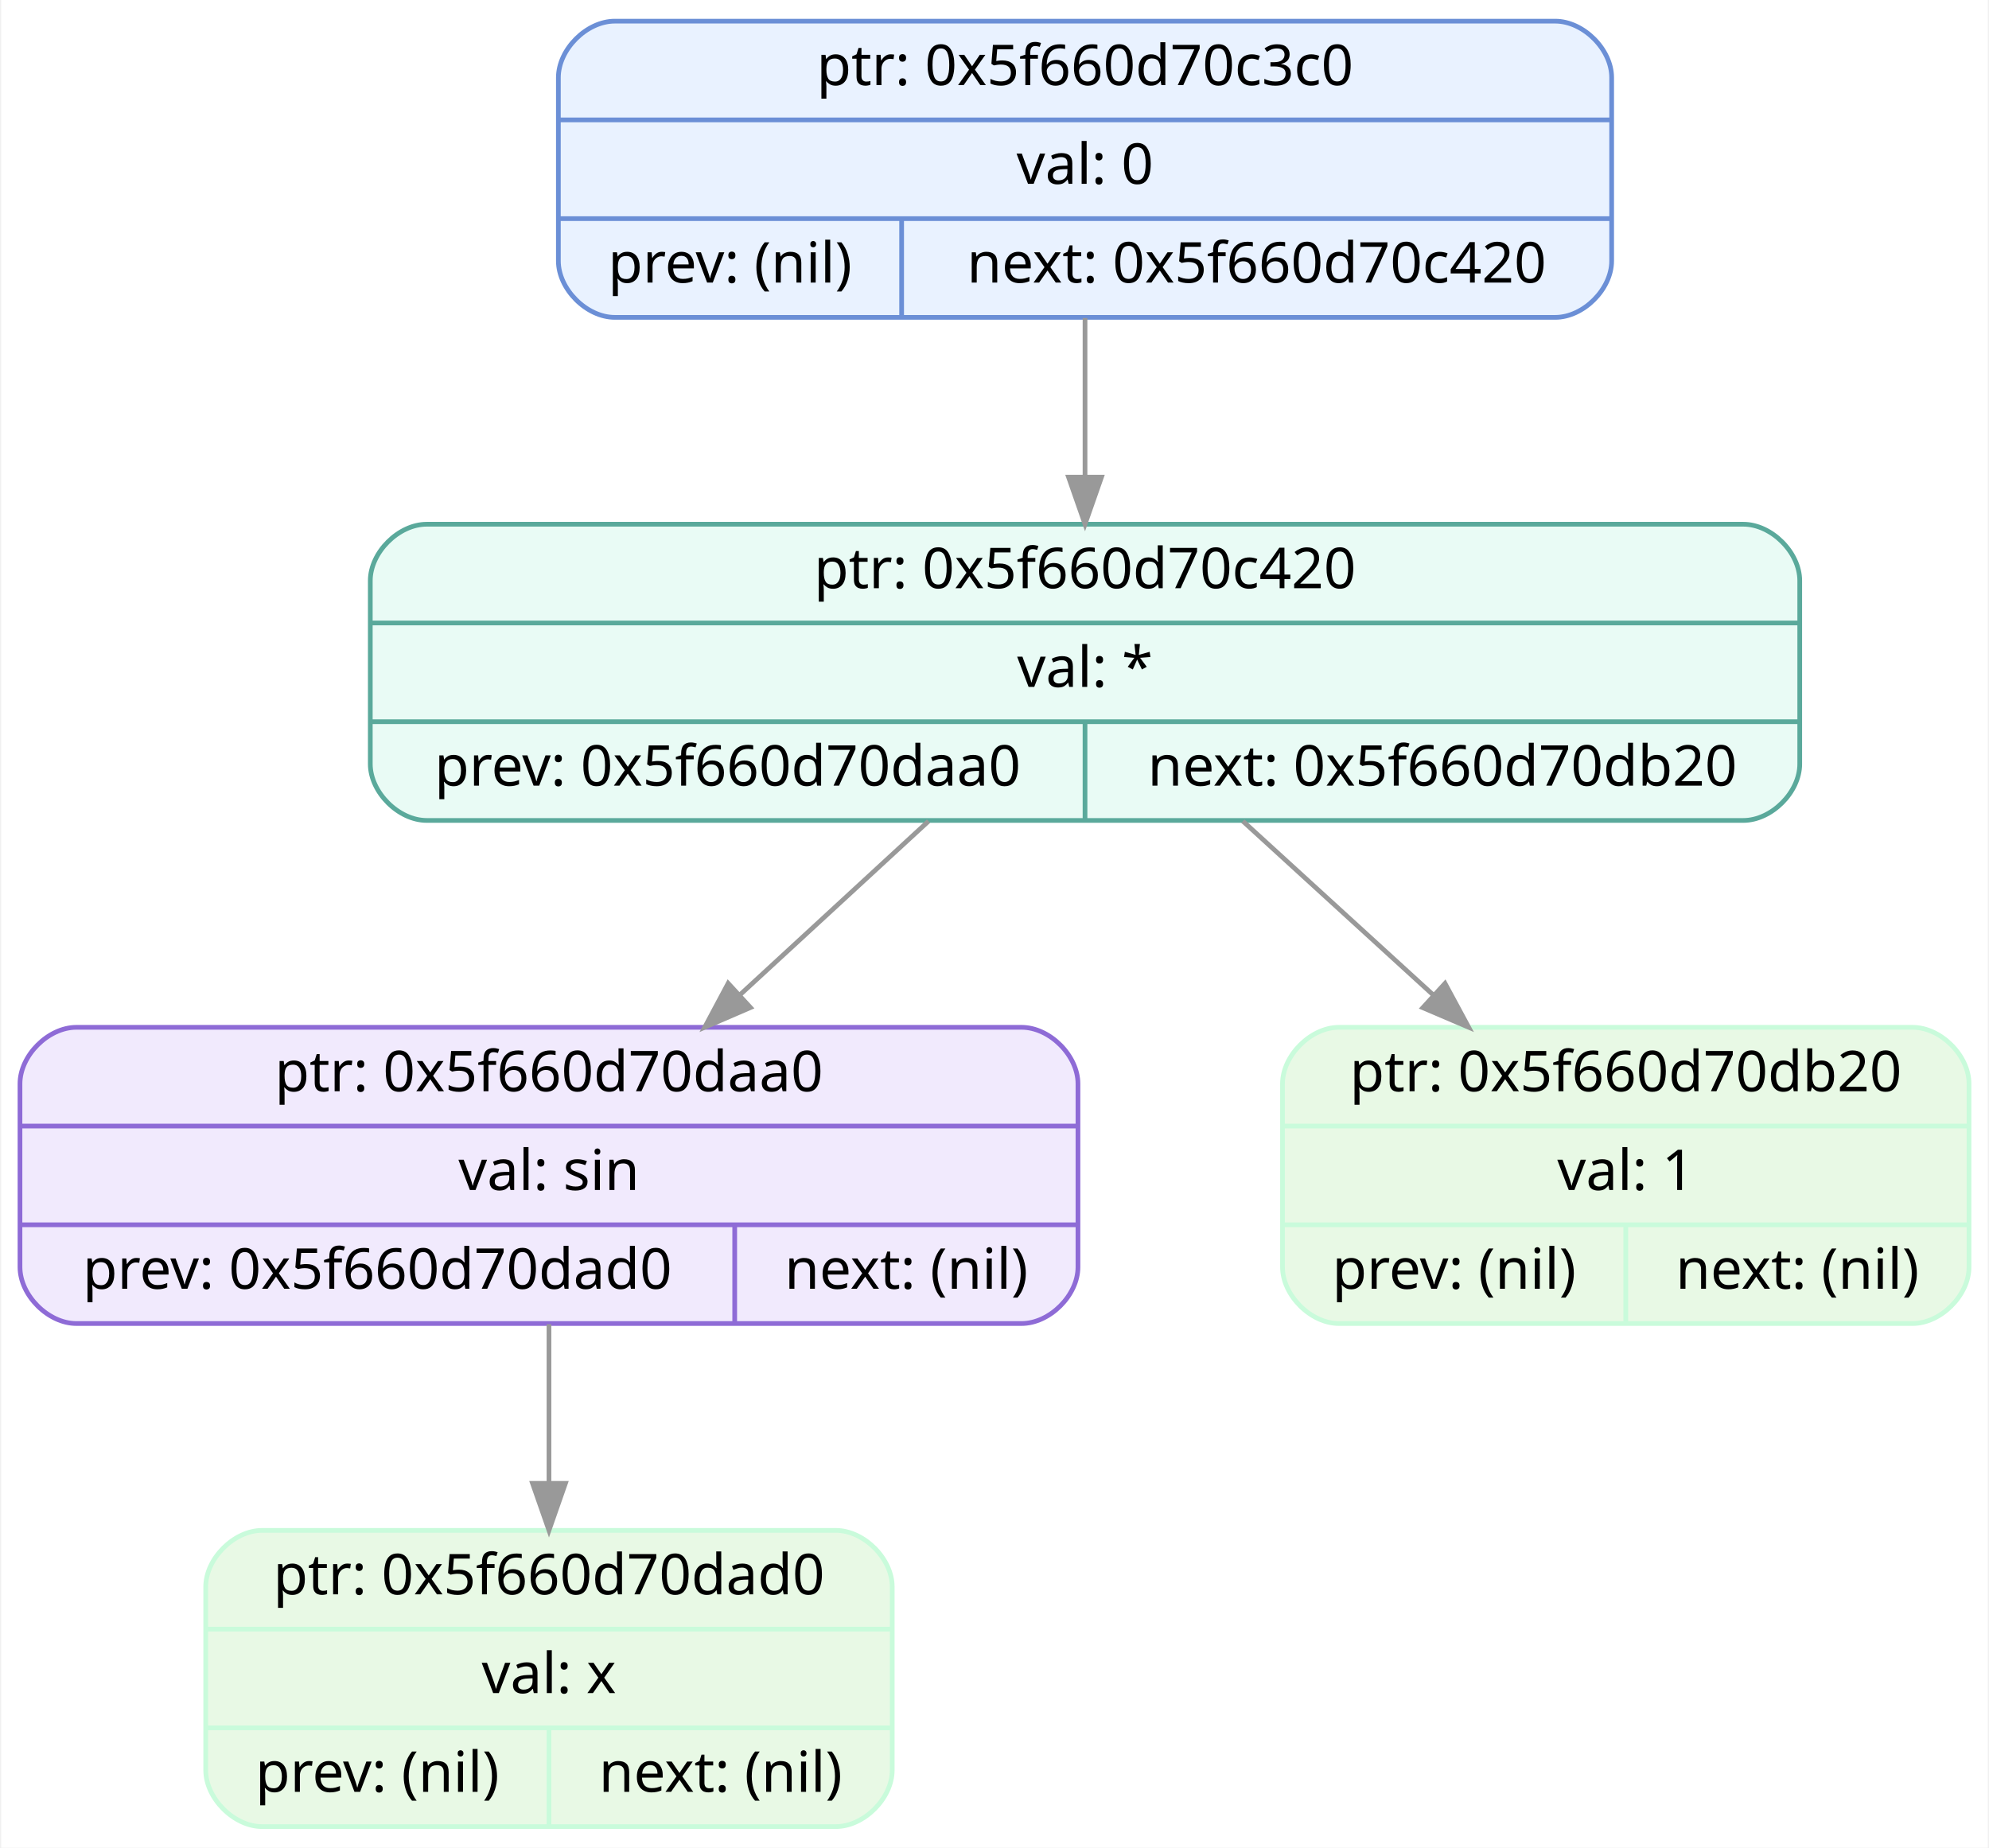
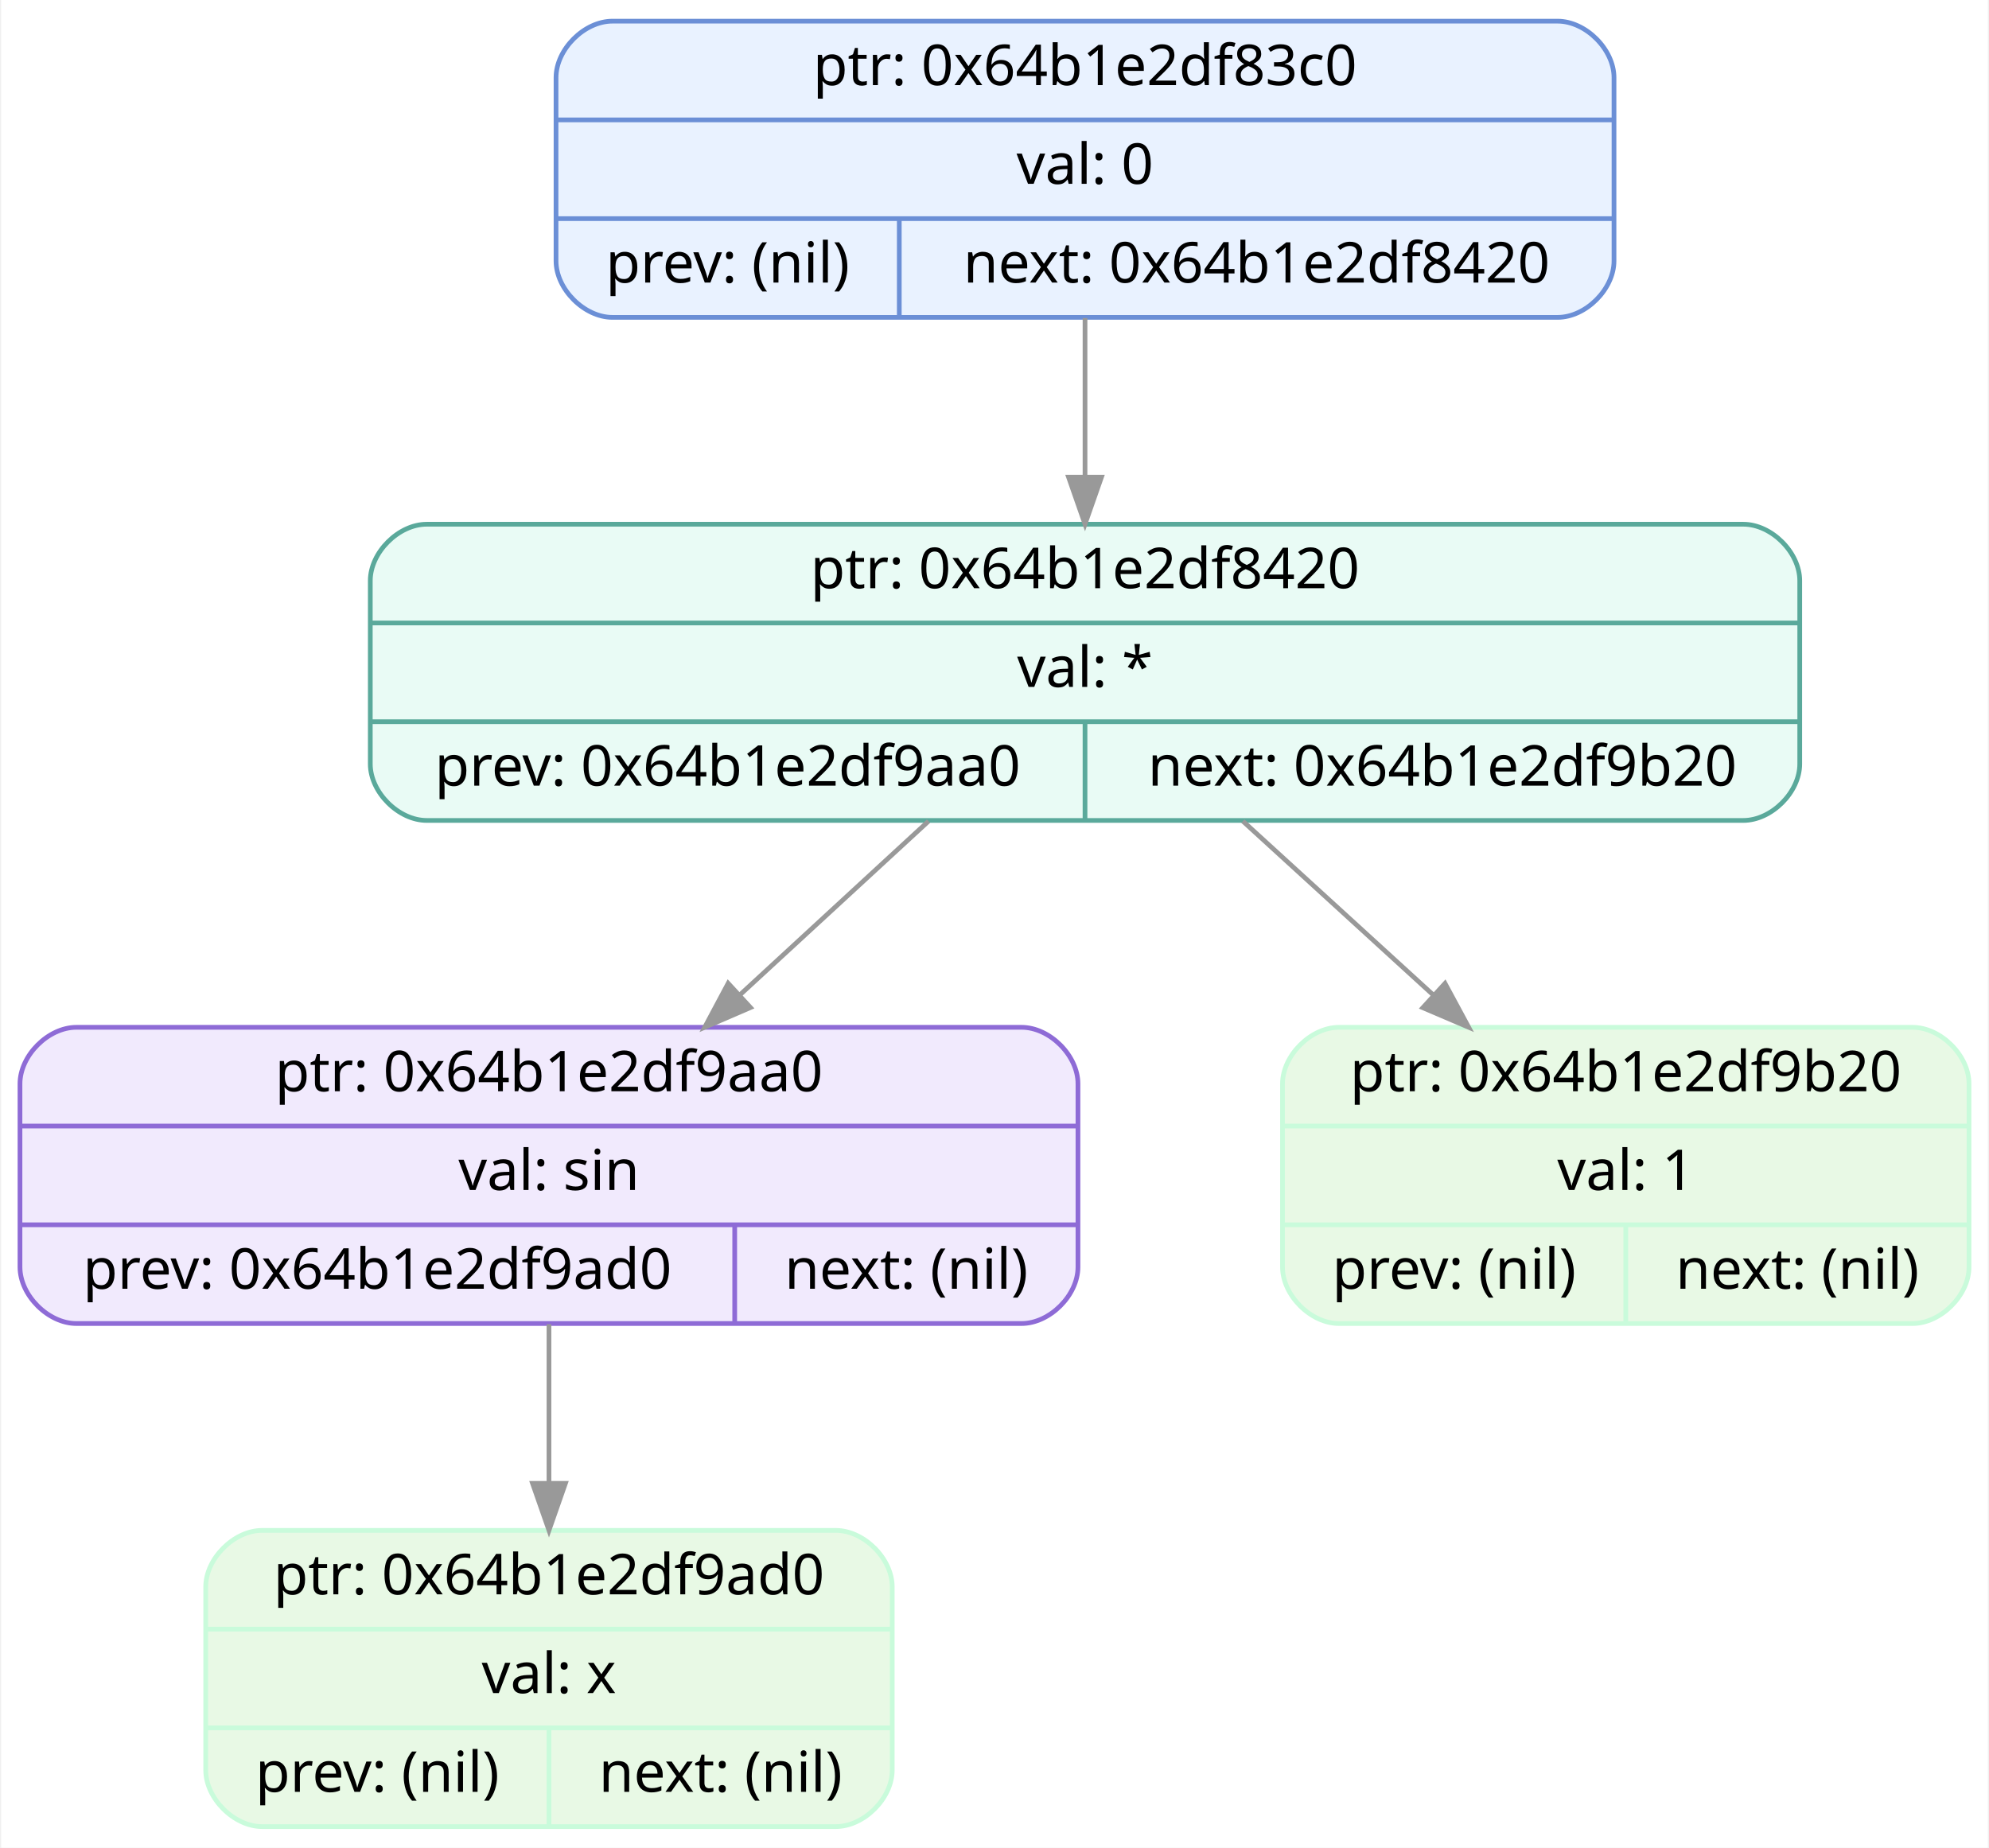
<svg xmlns="http://www.w3.org/2000/svg" width="423pt" height="393pt" viewBox="0.00 0.00 422.50 393.00">
  <g id="graph0" class="graph" transform="scale(1 1) rotate(0) translate(4 389)">
    <polygon fill="white" stroke="transparent" points="-4,4 -4,-389 418.5,-389 418.5,4 -4,4" />
    <g id="node1" class="node">
-       <path fill="#e9f2ff" stroke="#6b8fd6" d="M126.5,-321.5C126.5,-321.5 326.5,-321.5 326.5,-321.5 332.5,-321.5 338.5,-327.5 338.5,-333.5 338.5,-333.5 338.5,-372.5 338.5,-372.5 338.5,-378.5 332.5,-384.5 326.5,-384.5 326.5,-384.5 126.5,-384.5 126.5,-384.5 120.5,-384.5 114.5,-378.5 114.5,-372.5 114.5,-372.5 114.5,-333.5 114.5,-333.5 114.5,-327.5 120.5,-321.5 126.5,-321.5" />
-       <text text-anchor="middle" x="226.5" y="-370.9" font-family="Fira Mono" font-size="12.00">ptr: 0x5f660d70c3c0</text>
-       <polyline fill="none" stroke="#6b8fd6" points="114.5,-363.5 338.5,-363.5 " />
+       <path fill="#e9f2ff" stroke="#6b8fd6" d="M126,-321.5C126,-321.5 327,-321.5 327,-321.5 333,-321.5 339,-327.5 339,-333.5 339,-333.5 339,-372.5 339,-372.5 339,-378.5 333,-384.5 327,-384.5 327,-384.5 126,-384.5 126,-384.5 120,-384.5 114,-378.5 114,-372.5 114,-372.5 114,-333.5 114,-333.5 114,-327.5 120,-321.5 126,-321.5" />
+       <text text-anchor="middle" x="226.5" y="-370.9" font-family="Fira Mono" font-size="12.00">ptr: 0x64b1e2df83c0</text>
+       <polyline fill="none" stroke="#6b8fd6" points="114,-363.5 339,-363.5 " />
      <text text-anchor="middle" x="226.5" y="-349.9" font-family="Fira Mono" font-size="12.00">val: 0</text>
-       <polyline fill="none" stroke="#6b8fd6" points="114.5,-342.5 338.5,-342.5 " />
-       <text text-anchor="middle" x="151" y="-328.9" font-family="Fira Mono" font-size="12.00">prev: (nil)</text>
-       <polyline fill="none" stroke="#6b8fd6" points="187.5,-321.5 187.5,-342.5 " />
-       <text text-anchor="middle" x="263" y="-328.9" font-family="Fira Mono" font-size="12.00">next: 0x5f660d70c420</text>
+       <polyline fill="none" stroke="#6b8fd6" points="114,-342.5 339,-342.5 " />
+       <text text-anchor="middle" x="150.5" y="-328.9" font-family="Fira Mono" font-size="12.00">prev: (nil)</text>
+       <polyline fill="none" stroke="#6b8fd6" points="187,-321.5 187,-342.5 " />
+       <text text-anchor="middle" x="263" y="-328.9" font-family="Fira Mono" font-size="12.00">next: 0x64b1e2df8420</text>
    </g>
    <g id="node2" class="node">
      <path fill="#e9fbf5" stroke="#5aa99b" d="M86.5,-214.5C86.5,-214.5 366.5,-214.5 366.5,-214.5 372.5,-214.5 378.5,-220.5 378.5,-226.5 378.5,-226.5 378.5,-265.5 378.5,-265.5 378.5,-271.5 372.5,-277.5 366.5,-277.5 366.5,-277.5 86.5,-277.5 86.5,-277.5 80.5,-277.5 74.5,-271.5 74.5,-265.5 74.5,-265.5 74.5,-226.5 74.5,-226.5 74.5,-220.5 80.5,-214.5 86.5,-214.5" />
-       <text text-anchor="middle" x="226.5" y="-263.9" font-family="Fira Mono" font-size="12.00">ptr: 0x5f660d70c420</text>
+       <text text-anchor="middle" x="226.5" y="-263.9" font-family="Fira Mono" font-size="12.00">ptr: 0x64b1e2df8420</text>
      <polyline fill="none" stroke="#5aa99b" points="74.5,-256.5 378.5,-256.5 " />
      <text text-anchor="middle" x="226.5" y="-242.9" font-family="Fira Mono" font-size="12.00">val: *</text>
      <polyline fill="none" stroke="#5aa99b" points="74.5,-235.5 378.5,-235.5 " />
-       <text text-anchor="middle" x="150.5" y="-221.9" font-family="Fira Mono" font-size="12.00">prev: 0x5f660d70daa0</text>
+       <text text-anchor="middle" x="150.5" y="-221.9" font-family="Fira Mono" font-size="12.00">prev: 0x64b1e2df9aa0</text>
      <polyline fill="none" stroke="#5aa99b" points="226.5,-214.5 226.5,-235.5 " />
-       <text text-anchor="middle" x="302.5" y="-221.9" font-family="Fira Mono" font-size="12.00">next: 0x5f660d70db20</text>
+       <text text-anchor="middle" x="302.5" y="-221.9" font-family="Fira Mono" font-size="12.00">next: 0x64b1e2df9b20</text>
    </g>
    <g id="edge1" class="edge">
      <path fill="none" stroke="#999999" d="M226.5,-321.35C226.5,-310.78 226.5,-298.78 226.5,-287.54" />
      <polygon fill="#999999" stroke="#999999" points="230,-287.51 226.5,-277.51 223,-287.51 230,-287.51" />
    </g>
    <g id="node3" class="node">
      <path fill="#f1eafd" stroke="#8e6bd6" d="M12,-107.5C12,-107.5 213,-107.5 213,-107.5 219,-107.5 225,-113.5 225,-119.5 225,-119.5 225,-158.5 225,-158.5 225,-164.5 219,-170.5 213,-170.5 213,-170.5 12,-170.5 12,-170.5 6,-170.5 0,-164.5 0,-158.5 0,-158.5 0,-119.5 0,-119.5 0,-113.5 6,-107.5 12,-107.5" />
-       <text text-anchor="middle" x="112.5" y="-156.9" font-family="Fira Mono" font-size="12.00">ptr: 0x5f660d70daa0</text>
+       <text text-anchor="middle" x="112.5" y="-156.9" font-family="Fira Mono" font-size="12.00">ptr: 0x64b1e2df9aa0</text>
      <polyline fill="none" stroke="#8e6bd6" points="0,-149.5 225,-149.5 " />
      <text text-anchor="middle" x="112.5" y="-135.9" font-family="Fira Mono" font-size="12.00">val: sin</text>
      <polyline fill="none" stroke="#8e6bd6" points="0,-128.5 225,-128.5 " />
-       <text text-anchor="middle" x="76" y="-114.9" font-family="Fira Mono" font-size="12.00">prev: 0x5f660d70dad0</text>
+       <text text-anchor="middle" x="76" y="-114.9" font-family="Fira Mono" font-size="12.00">prev: 0x64b1e2df9ad0</text>
      <polyline fill="none" stroke="#8e6bd6" points="152,-107.5 152,-128.5 " />
      <text text-anchor="middle" x="188.5" y="-114.9" font-family="Fira Mono" font-size="12.00">next: (nil)</text>
    </g>
    <g id="edge2" class="edge">
      <path fill="none" stroke="#999999" d="M193.22,-214.35C180.69,-202.81 166.31,-189.56 153.18,-177.47" />
      <polygon fill="#999999" stroke="#999999" points="155.35,-174.71 145.62,-170.51 150.61,-179.86 155.35,-174.71" />
    </g>
    <g id="node5" class="node">
      <path fill="#e8f9e5" stroke="#c9fbdb" d="M280.5,-107.5C280.5,-107.5 402.5,-107.5 402.5,-107.5 408.5,-107.5 414.5,-113.5 414.5,-119.5 414.5,-119.5 414.5,-158.5 414.5,-158.5 414.5,-164.5 408.5,-170.5 402.5,-170.5 402.5,-170.5 280.5,-170.5 280.5,-170.5 274.5,-170.5 268.5,-164.5 268.5,-158.5 268.5,-158.5 268.5,-119.5 268.5,-119.5 268.5,-113.5 274.5,-107.5 280.5,-107.5" />
-       <text text-anchor="middle" x="341.5" y="-156.9" font-family="Fira Mono" font-size="12.00">ptr: 0x5f660d70db20</text>
+       <text text-anchor="middle" x="341.5" y="-156.9" font-family="Fira Mono" font-size="12.00">ptr: 0x64b1e2df9b20</text>
      <polyline fill="none" stroke="#c9fbdb" points="268.5,-149.5 414.5,-149.5 " />
      <text text-anchor="middle" x="341.5" y="-135.9" font-family="Fira Mono" font-size="12.00">val: 1</text>
      <polyline fill="none" stroke="#c9fbdb" points="268.5,-128.5 414.5,-128.5 " />
      <text text-anchor="middle" x="305" y="-114.9" font-family="Fira Mono" font-size="12.00">prev: (nil)</text>
      <polyline fill="none" stroke="#c9fbdb" points="341.5,-107.5 341.5,-128.5 " />
      <text text-anchor="middle" x="378" y="-114.9" font-family="Fira Mono" font-size="12.00">next: (nil)</text>
    </g>
    <g id="edge3" class="edge">
      <path fill="none" stroke="#999999" d="M260.07,-214.35C272.71,-202.81 287.22,-189.56 300.46,-177.47" />
      <polygon fill="#999999" stroke="#999999" points="303.06,-179.84 308.09,-170.51 298.34,-174.67 303.06,-179.84" />
    </g>
    <g id="node4" class="node">
      <path fill="#e8f9e5" stroke="#c9fbdb" d="M51.5,-0.5C51.5,-0.5 173.5,-0.5 173.5,-0.5 179.5,-0.5 185.5,-6.5 185.5,-12.5 185.5,-12.5 185.5,-51.5 185.5,-51.5 185.5,-57.5 179.5,-63.5 173.5,-63.5 173.5,-63.5 51.5,-63.5 51.5,-63.5 45.5,-63.5 39.5,-57.5 39.5,-51.5 39.5,-51.5 39.5,-12.5 39.5,-12.5 39.5,-6.5 45.5,-0.5 51.5,-0.5" />
-       <text text-anchor="middle" x="112.5" y="-49.9" font-family="Fira Mono" font-size="12.00">ptr: 0x5f660d70dad0</text>
+       <text text-anchor="middle" x="112.5" y="-49.9" font-family="Fira Mono" font-size="12.00">ptr: 0x64b1e2df9ad0</text>
      <polyline fill="none" stroke="#c9fbdb" points="39.5,-42.5 185.5,-42.5 " />
      <text text-anchor="middle" x="112.5" y="-28.9" font-family="Fira Mono" font-size="12.00">val: x</text>
      <polyline fill="none" stroke="#c9fbdb" points="39.5,-21.5 185.5,-21.5 " />
      <text text-anchor="middle" x="76" y="-7.9" font-family="Fira Mono" font-size="12.00">prev: (nil)</text>
      <polyline fill="none" stroke="#c9fbdb" points="112.5,-0.5 112.5,-21.5 " />
      <text text-anchor="middle" x="149" y="-7.9" font-family="Fira Mono" font-size="12.00">next: (nil)</text>
    </g>
    <g id="edge4" class="edge">
      <path fill="none" stroke="#999999" d="M112.5,-107.35C112.5,-96.78 112.5,-84.78 112.5,-73.54" />
      <polygon fill="#999999" stroke="#999999" points="116,-73.51 112.5,-63.51 109,-73.51 116,-73.51" />
    </g>
  </g>
</svg>
